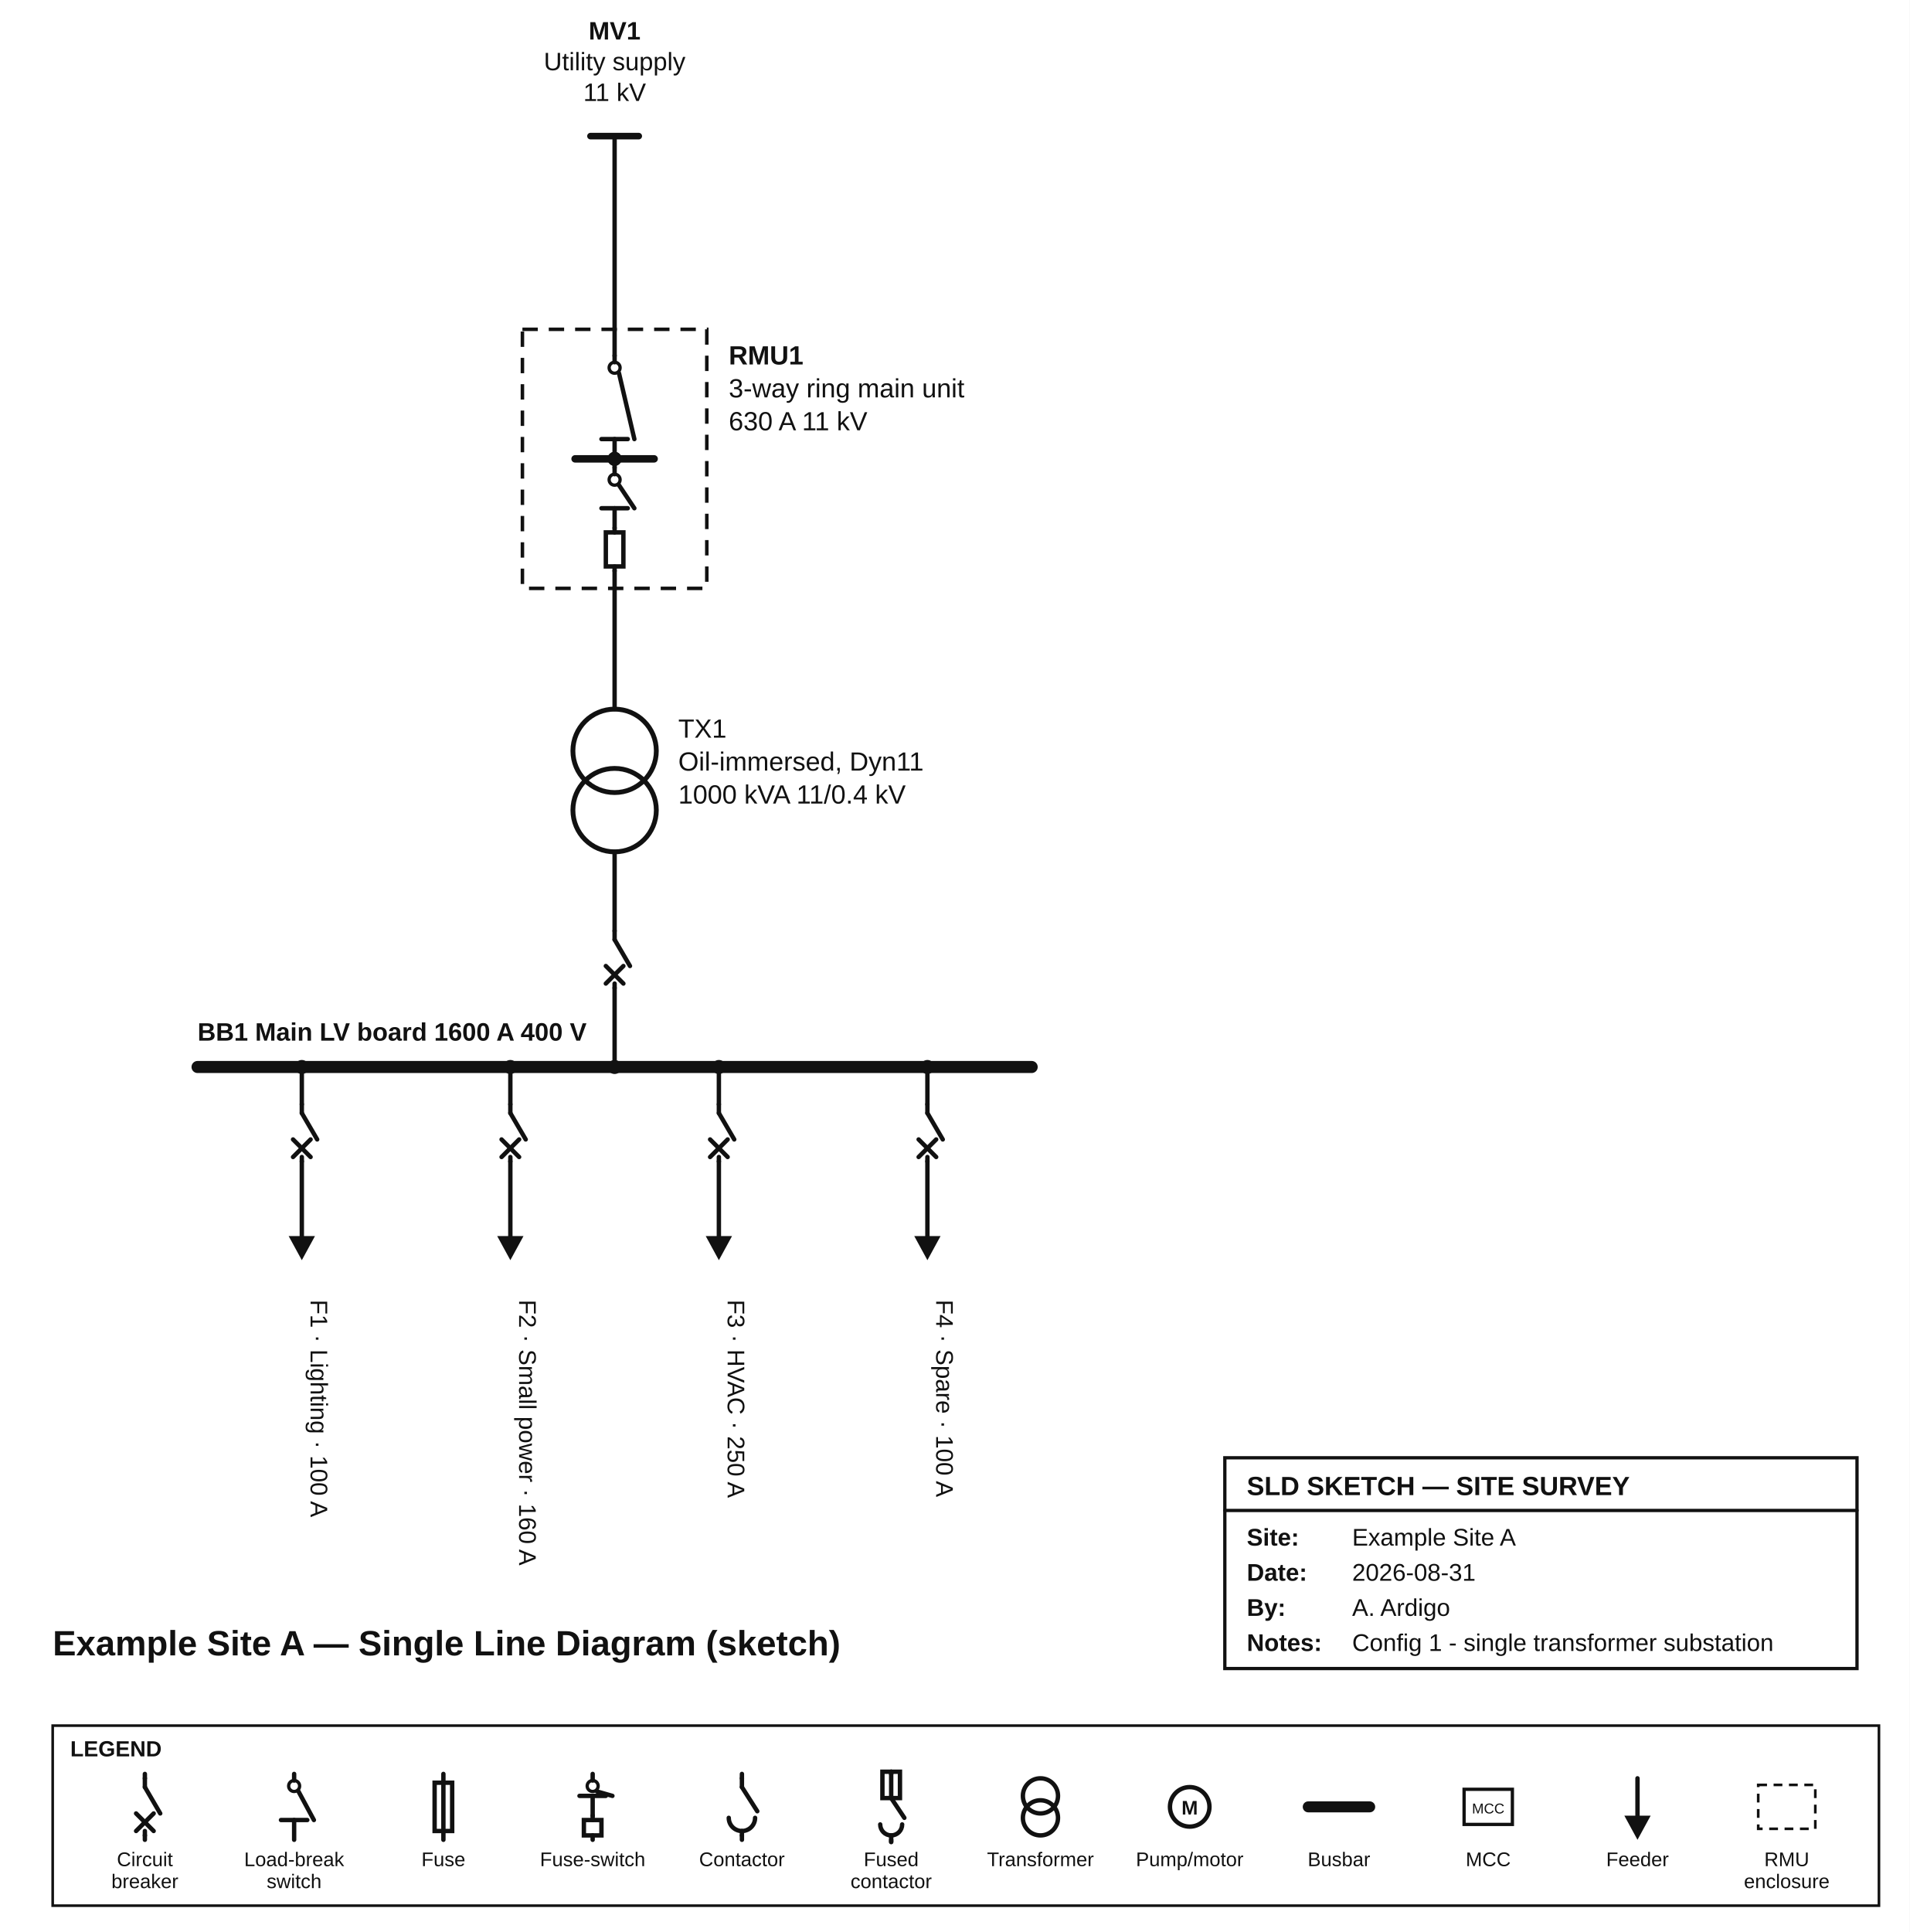
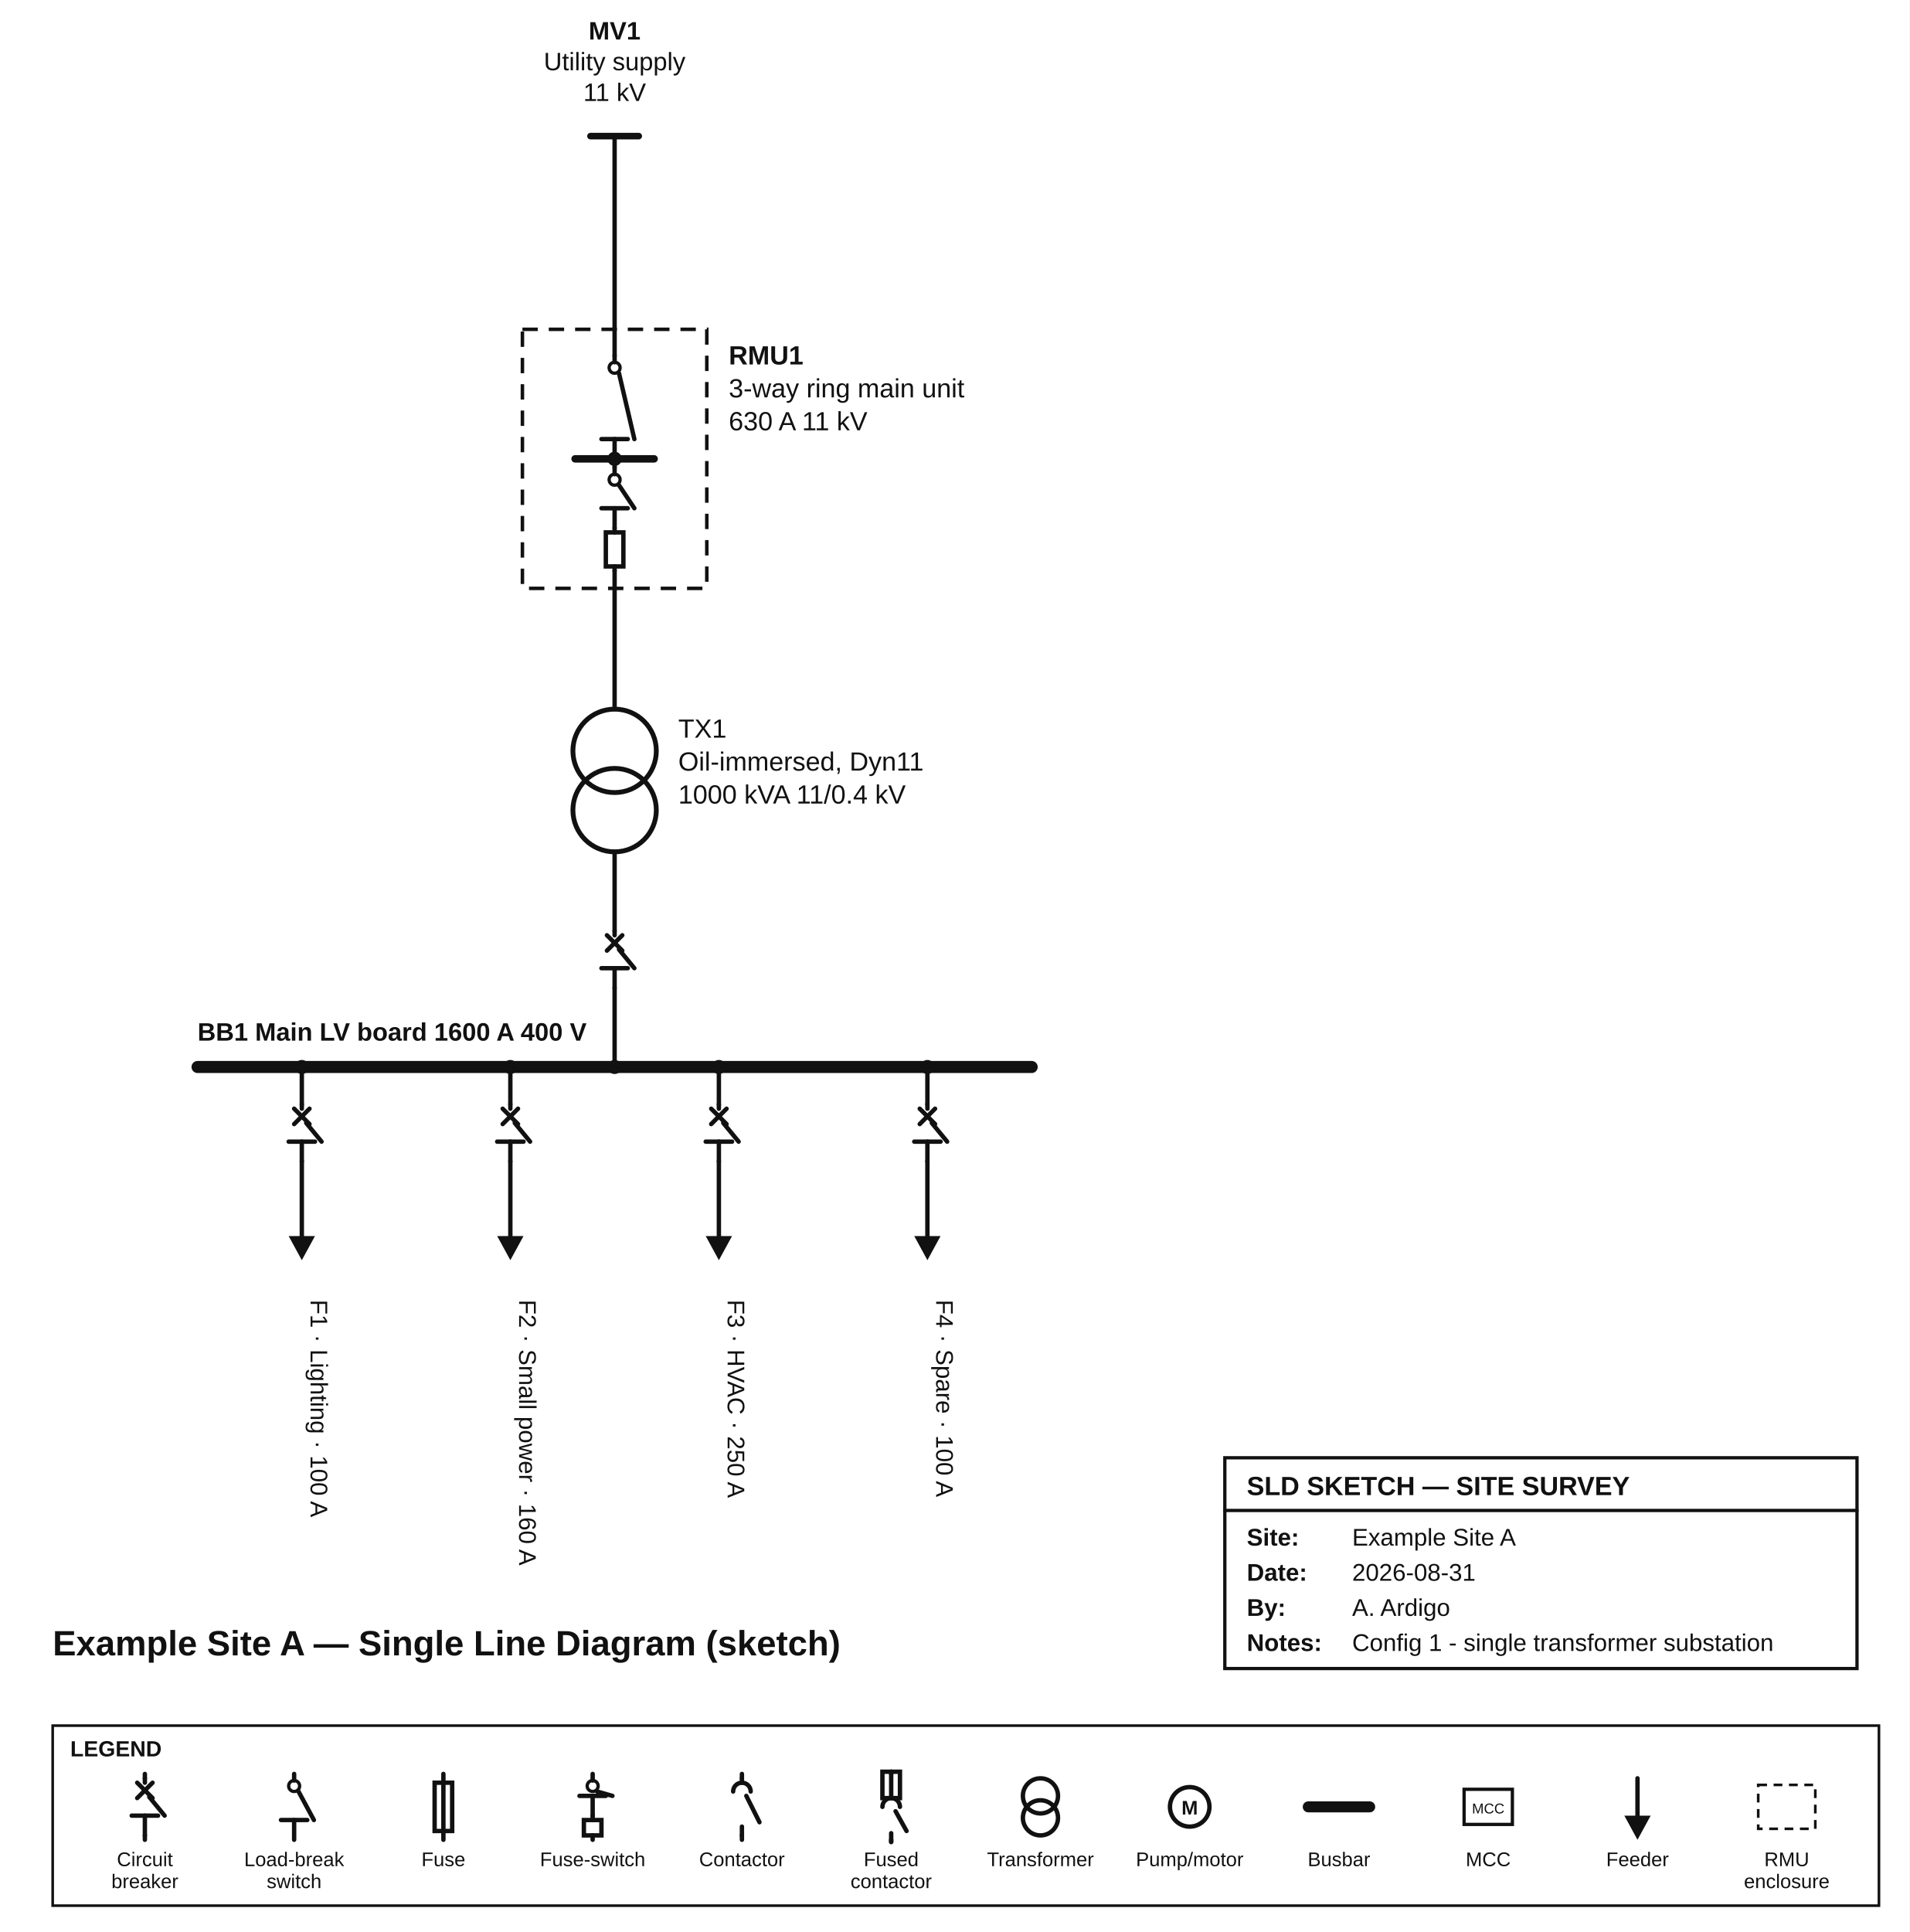
<svg xmlns="http://www.w3.org/2000/svg" width="870" height="880" viewBox="0 0 870 880">
  <rect width="100%" height="100%" fill="white" />
  <text x="24.0" y="754.0" font-family="Arial, Helvetica, sans-serif" font-size="16" fill="#111" text-anchor="start" font-weight="bold">Example Site A — Single Line Diagram (sketch)</text>
  <rect x="238.0" y="150.0" width="84.0" height="118.0" fill="none" stroke="#111" stroke-width="1.6" stroke-dasharray="7 5" />
  <line x1="262.0" y1="209.0" x2="298.0" y2="209.0" stroke="#111" stroke-width="3.4" stroke-linecap="round" />
  <line x1="280.0" y1="162.0" x2="280.0" y2="165.0" stroke="#111" stroke-width="2" stroke-linecap="round" />
  <circle cx="280.0" cy="167.5" r="2.5" fill="none" stroke="#111" stroke-width="1.5" />
  <line x1="282.0" y1="170.0" x2="289.0" y2="200.0" stroke="#111" stroke-width="2" stroke-linecap="round" />
  <line x1="274.0" y1="200.0" x2="286.0" y2="200.0" stroke="#111" stroke-width="2" stroke-linecap="round" />
  <line x1="280.0" y1="200.0" x2="280.0" y2="209.0" stroke="#111" stroke-width="2" stroke-linecap="round" />
  <line x1="280.0" y1="150.0" x2="280.0" y2="162.0" stroke="#111" stroke-width="2" stroke-linecap="round" />
  <circle cx="280.0" cy="209.0" r="3.2" fill="#111" />
  <line x1="280.0" y1="213.0" x2="280.0" y2="216.0" stroke="#111" stroke-width="2" stroke-linecap="round" />
  <circle cx="280.0" cy="218.5" r="2.5" fill="none" stroke="#111" stroke-width="1.5" />
  <line x1="282.0" y1="221.0" x2="289.0" y2="231.5" stroke="#111" stroke-width="2" stroke-linecap="round" />
  <line x1="274.0" y1="231.5" x2="286.0" y2="231.5" stroke="#111" stroke-width="2" stroke-linecap="round" />
  <line x1="280.0" y1="231.5" x2="280.0" y2="240.5" stroke="#111" stroke-width="2" stroke-linecap="round" />
  <rect x="276.0" y="242.5" width="8.0" height="15.5" fill="none" stroke="#111" stroke-width="2" />
  <line x1="280.0" y1="240.5" x2="280.0" y2="242.5" stroke="#111" stroke-width="2" stroke-linecap="round" />
  <line x1="280.0" y1="258.0" x2="280.0" y2="260.0" stroke="#111" stroke-width="2" stroke-linecap="round" />
  <line x1="280.0" y1="209.0" x2="280.0" y2="213.0" stroke="#111" stroke-width="2" stroke-linecap="round" />
  <line x1="280.0" y1="260.0" x2="280.0" y2="268.0" stroke="#111" stroke-width="2" stroke-linecap="round" />
  <circle cx="280.0" cy="209.0" r="3.2" fill="#111" />
  <text x="332.0" y="166.0" font-family="Arial, Helvetica, sans-serif" font-size="12" fill="#111" text-anchor="start" font-weight="bold">RMU1</text>
  <text x="332.0" y="181.0" font-family="Arial, Helvetica, sans-serif" font-size="12" fill="#111" text-anchor="start">3-way ring main unit</text>
  <text x="332.0" y="196.0" font-family="Arial, Helvetica, sans-serif" font-size="12" fill="#111" text-anchor="start">630 A 11 kV</text>
  <line x1="269.0" y1="62.0" x2="291.0" y2="62.0" stroke="#111" stroke-width="3" stroke-linecap="round" />
  <text x="280.0" y="18.0" font-family="Arial, Helvetica, sans-serif" font-size="11.5" fill="#111" text-anchor="middle" font-weight="bold">MV1</text>
  <text x="280.0" y="32.0" font-family="Arial, Helvetica, sans-serif" font-size="11.5" fill="#111" text-anchor="middle">Utility supply</text>
  <text x="280.0" y="46.0" font-family="Arial, Helvetica, sans-serif" font-size="11.5" fill="#111" text-anchor="middle">11 kV</text>
  <line x1="280.0" y1="62.0" x2="280.0" y2="150.0" stroke="#111" stroke-width="2" stroke-linecap="round" />
  <circle cx="280.0" cy="342.0" r="19" fill="none" stroke="#111" stroke-width="2.2" />
  <circle cx="280.0" cy="369.0" r="19" fill="none" stroke="#111" stroke-width="2.2" />
  <text x="309.0" y="336.0" font-family="Arial, Helvetica, sans-serif" font-size="12" fill="#111" text-anchor="start">TX1</text>
  <text x="309.0" y="351.0" font-family="Arial, Helvetica, sans-serif" font-size="12" fill="#111" text-anchor="start">Oil-immersed, Dyn11</text>
  <text x="309.0" y="366.0" font-family="Arial, Helvetica, sans-serif" font-size="12" fill="#111" text-anchor="start">1000 kVA 11/0.4 kV</text>
  <line x1="280.0" y1="268.0" x2="280.0" y2="323.0" stroke="#111" stroke-width="2" stroke-linecap="round" />
-   <line x1="280.0" y1="424.0" x2="280.0" y2="428.0" stroke="#111" stroke-width="2" stroke-linecap="round" />
-   <line x1="280.0" y1="428.0" x2="287.0" y2="440.0" stroke="#111" stroke-width="2" stroke-linecap="round" />
-   <line x1="276.0" y1="440.0" x2="284.0" y2="448.0" stroke="#111" stroke-width="2" stroke-linecap="round" />
-   <line x1="276.0" y1="448.0" x2="284.0" y2="440.0" stroke="#111" stroke-width="2" stroke-linecap="round" />
-   <line x1="280.0" y1="448.0" x2="280.0" y2="450.0" stroke="#111" stroke-width="2" stroke-linecap="round" />
+   <line x1="280.0" y1="424.0" x2="280.0" y2="426.0" stroke="#111" stroke-width="2" stroke-linecap="round" />
+   <line x1="276.5" y1="426.0" x2="283.5" y2="433.0" stroke="#111" stroke-width="2" stroke-linecap="round" />
+   <line x1="276.5" y1="433.0" x2="283.5" y2="426.0" stroke="#111" stroke-width="2" stroke-linecap="round" />
+   <line x1="282.0" y1="432.5" x2="289.0" y2="441.0" stroke="#111" stroke-width="2" stroke-linecap="round" />
+   <line x1="274.0" y1="441.0" x2="286.0" y2="441.0" stroke="#111" stroke-width="2" stroke-linecap="round" />
+   <line x1="280.0" y1="441.0" x2="280.0" y2="450.0" stroke="#111" stroke-width="2" stroke-linecap="round" />
  <line x1="280.0" y1="388.0" x2="280.0" y2="424.0" stroke="#111" stroke-width="2" stroke-linecap="round" />
  <line x1="280.0" y1="450.0" x2="280.0" y2="486.0" stroke="#111" stroke-width="2" stroke-linecap="round" />
  <circle cx="280.0" cy="486.0" r="3.2" fill="#111" />
  <line x1="90.0" y1="486.0" x2="470.0" y2="486.0" stroke="#111" stroke-width="5.5" stroke-linecap="round" />
  <text x="90.0" y="474.0" font-family="Arial, Helvetica, sans-serif" font-size="11.5" fill="#111" text-anchor="start" font-weight="bold">BB1 Main LV board 1600 A 400 V</text>
  <circle cx="137.5" cy="486.0" r="3.2" fill="#111" />
-   <line x1="137.5" y1="503.0" x2="137.5" y2="507.0" stroke="#111" stroke-width="2" stroke-linecap="round" />
-   <line x1="137.5" y1="507.0" x2="144.5" y2="519.0" stroke="#111" stroke-width="2" stroke-linecap="round" />
-   <line x1="133.5" y1="519.0" x2="141.5" y2="527.0" stroke="#111" stroke-width="2" stroke-linecap="round" />
-   <line x1="133.5" y1="527.0" x2="141.5" y2="519.0" stroke="#111" stroke-width="2" stroke-linecap="round" />
-   <line x1="137.5" y1="527.0" x2="137.5" y2="529.0" stroke="#111" stroke-width="2" stroke-linecap="round" />
+   <line x1="137.5" y1="503.0" x2="137.5" y2="505.0" stroke="#111" stroke-width="2" stroke-linecap="round" />
+   <line x1="134.0" y1="505.0" x2="141.0" y2="512.0" stroke="#111" stroke-width="2" stroke-linecap="round" />
+   <line x1="134.0" y1="512.0" x2="141.0" y2="505.0" stroke="#111" stroke-width="2" stroke-linecap="round" />
+   <line x1="139.5" y1="511.5" x2="146.5" y2="520.0" stroke="#111" stroke-width="2" stroke-linecap="round" />
+   <line x1="131.5" y1="520.0" x2="143.5" y2="520.0" stroke="#111" stroke-width="2" stroke-linecap="round" />
+   <line x1="137.5" y1="520.0" x2="137.5" y2="529.0" stroke="#111" stroke-width="2" stroke-linecap="round" />
  <line x1="137.5" y1="486.0" x2="137.5" y2="503.0" stroke="#111" stroke-width="2" stroke-linecap="round" />
  <line x1="137.5" y1="529.0" x2="137.5" y2="564.0" stroke="#111" stroke-width="2" stroke-linecap="round" />
  <polygon points="131.5,563.0 143.5,563.0 137.5,574.0" fill="#111" />
  <text x="0" y="0" transform="translate(141.5,592.0) rotate(90)" font-family="Arial, Helvetica, sans-serif" font-size="11" fill="#111" text-anchor="start">F1 · Lighting · 100 A</text>
  <circle cx="232.5" cy="486.0" r="3.2" fill="#111" />
-   <line x1="232.5" y1="503.0" x2="232.5" y2="507.0" stroke="#111" stroke-width="2" stroke-linecap="round" />
-   <line x1="232.5" y1="507.0" x2="239.5" y2="519.0" stroke="#111" stroke-width="2" stroke-linecap="round" />
-   <line x1="228.5" y1="519.0" x2="236.5" y2="527.0" stroke="#111" stroke-width="2" stroke-linecap="round" />
-   <line x1="228.5" y1="527.0" x2="236.5" y2="519.0" stroke="#111" stroke-width="2" stroke-linecap="round" />
-   <line x1="232.5" y1="527.0" x2="232.5" y2="529.0" stroke="#111" stroke-width="2" stroke-linecap="round" />
+   <line x1="232.5" y1="503.0" x2="232.5" y2="505.0" stroke="#111" stroke-width="2" stroke-linecap="round" />
+   <line x1="229.0" y1="505.0" x2="236.0" y2="512.0" stroke="#111" stroke-width="2" stroke-linecap="round" />
+   <line x1="229.0" y1="512.0" x2="236.0" y2="505.0" stroke="#111" stroke-width="2" stroke-linecap="round" />
+   <line x1="234.5" y1="511.5" x2="241.5" y2="520.0" stroke="#111" stroke-width="2" stroke-linecap="round" />
+   <line x1="226.5" y1="520.0" x2="238.5" y2="520.0" stroke="#111" stroke-width="2" stroke-linecap="round" />
+   <line x1="232.5" y1="520.0" x2="232.5" y2="529.0" stroke="#111" stroke-width="2" stroke-linecap="round" />
  <line x1="232.5" y1="486.0" x2="232.5" y2="503.0" stroke="#111" stroke-width="2" stroke-linecap="round" />
  <line x1="232.5" y1="529.0" x2="232.5" y2="564.0" stroke="#111" stroke-width="2" stroke-linecap="round" />
  <polygon points="226.5,563.0 238.5,563.0 232.5,574.0" fill="#111" />
  <text x="0" y="0" transform="translate(236.5,592.0) rotate(90)" font-family="Arial, Helvetica, sans-serif" font-size="11" fill="#111" text-anchor="start">F2 · Small power · 160 A</text>
  <circle cx="327.5" cy="486.0" r="3.2" fill="#111" />
-   <line x1="327.5" y1="503.0" x2="327.5" y2="507.0" stroke="#111" stroke-width="2" stroke-linecap="round" />
-   <line x1="327.5" y1="507.0" x2="334.5" y2="519.0" stroke="#111" stroke-width="2" stroke-linecap="round" />
-   <line x1="323.5" y1="519.0" x2="331.5" y2="527.0" stroke="#111" stroke-width="2" stroke-linecap="round" />
-   <line x1="323.5" y1="527.0" x2="331.5" y2="519.0" stroke="#111" stroke-width="2" stroke-linecap="round" />
-   <line x1="327.5" y1="527.0" x2="327.5" y2="529.0" stroke="#111" stroke-width="2" stroke-linecap="round" />
+   <line x1="327.5" y1="503.0" x2="327.5" y2="505.0" stroke="#111" stroke-width="2" stroke-linecap="round" />
+   <line x1="324.0" y1="505.0" x2="331.0" y2="512.0" stroke="#111" stroke-width="2" stroke-linecap="round" />
+   <line x1="324.0" y1="512.0" x2="331.0" y2="505.0" stroke="#111" stroke-width="2" stroke-linecap="round" />
+   <line x1="329.5" y1="511.5" x2="336.5" y2="520.0" stroke="#111" stroke-width="2" stroke-linecap="round" />
+   <line x1="321.5" y1="520.0" x2="333.5" y2="520.0" stroke="#111" stroke-width="2" stroke-linecap="round" />
+   <line x1="327.5" y1="520.0" x2="327.5" y2="529.0" stroke="#111" stroke-width="2" stroke-linecap="round" />
  <line x1="327.5" y1="486.0" x2="327.5" y2="503.0" stroke="#111" stroke-width="2" stroke-linecap="round" />
  <line x1="327.5" y1="529.0" x2="327.5" y2="564.0" stroke="#111" stroke-width="2" stroke-linecap="round" />
  <polygon points="321.5,563.0 333.5,563.0 327.5,574.0" fill="#111" />
  <text x="0" y="0" transform="translate(331.5,592.0) rotate(90)" font-family="Arial, Helvetica, sans-serif" font-size="11" fill="#111" text-anchor="start">F3 · HVAC · 250 A</text>
  <circle cx="422.5" cy="486.0" r="3.2" fill="#111" />
-   <line x1="422.5" y1="503.0" x2="422.5" y2="507.0" stroke="#111" stroke-width="2" stroke-linecap="round" />
-   <line x1="422.5" y1="507.0" x2="429.5" y2="519.0" stroke="#111" stroke-width="2" stroke-linecap="round" />
-   <line x1="418.5" y1="519.0" x2="426.5" y2="527.0" stroke="#111" stroke-width="2" stroke-linecap="round" />
-   <line x1="418.5" y1="527.0" x2="426.5" y2="519.0" stroke="#111" stroke-width="2" stroke-linecap="round" />
-   <line x1="422.5" y1="527.0" x2="422.5" y2="529.0" stroke="#111" stroke-width="2" stroke-linecap="round" />
+   <line x1="422.5" y1="503.0" x2="422.5" y2="505.0" stroke="#111" stroke-width="2" stroke-linecap="round" />
+   <line x1="419.0" y1="505.0" x2="426.0" y2="512.0" stroke="#111" stroke-width="2" stroke-linecap="round" />
+   <line x1="419.0" y1="512.0" x2="426.0" y2="505.0" stroke="#111" stroke-width="2" stroke-linecap="round" />
+   <line x1="424.5" y1="511.5" x2="431.5" y2="520.0" stroke="#111" stroke-width="2" stroke-linecap="round" />
+   <line x1="416.5" y1="520.0" x2="428.5" y2="520.0" stroke="#111" stroke-width="2" stroke-linecap="round" />
+   <line x1="422.5" y1="520.0" x2="422.5" y2="529.0" stroke="#111" stroke-width="2" stroke-linecap="round" />
  <line x1="422.5" y1="486.0" x2="422.5" y2="503.0" stroke="#111" stroke-width="2" stroke-linecap="round" />
  <line x1="422.5" y1="529.0" x2="422.5" y2="564.0" stroke="#111" stroke-width="2" stroke-linecap="round" />
  <polygon points="416.5,563.0 428.5,563.0 422.5,574.0" fill="#111" />
  <text x="0" y="0" transform="translate(426.5,592.0) rotate(90)" font-family="Arial, Helvetica, sans-serif" font-size="11" fill="#111" text-anchor="start">F4 · Spare · 100 A</text>
  <rect x="558.0" y="664.0" width="288.0" height="96.0" fill="none" stroke="#111" stroke-width="1.5" />
  <line x1="558.0" y1="688.0" x2="846.0" y2="688.0" stroke="#111" stroke-width="1.5" stroke-linecap="round" />
  <text x="568.0" y="681.0" font-family="Arial, Helvetica, sans-serif" font-size="12" fill="#111" text-anchor="start" font-weight="bold">SLD SKETCH — SITE SURVEY</text>
  <text x="568.0" y="704.0" font-family="Arial, Helvetica, sans-serif" font-size="11" fill="#111" text-anchor="start" font-weight="bold">Site:</text>
  <text x="616.0" y="704.0" font-family="Arial, Helvetica, sans-serif" font-size="11" fill="#111" text-anchor="start">Example Site A</text>
  <text x="568.0" y="720.0" font-family="Arial, Helvetica, sans-serif" font-size="11" fill="#111" text-anchor="start" font-weight="bold">Date:</text>
  <text x="616.0" y="720.0" font-family="Arial, Helvetica, sans-serif" font-size="11" fill="#111" text-anchor="start">2026-08-31</text>
  <text x="568.0" y="736.0" font-family="Arial, Helvetica, sans-serif" font-size="11" fill="#111" text-anchor="start" font-weight="bold">By:</text>
  <text x="616.0" y="736.0" font-family="Arial, Helvetica, sans-serif" font-size="11" fill="#111" text-anchor="start">A. Ardigo</text>
  <text x="568.0" y="752.0" font-family="Arial, Helvetica, sans-serif" font-size="11" fill="#111" text-anchor="start" font-weight="bold">Notes:</text>
  <text x="616.0" y="752.0" font-family="Arial, Helvetica, sans-serif" font-size="11" fill="#111" text-anchor="start">Config 1 - single transformer substation</text>
  <rect x="24.0" y="786.0" width="832.0" height="82.0" fill="none" stroke="#111" stroke-width="1.2" />
  <text x="32.0" y="800.0" font-family="Arial, Helvetica, sans-serif" font-size="10" fill="#111" text-anchor="start" font-weight="bold">LEGEND</text>
-   <line x1="66.0" y1="810.0" x2="66.0" y2="814.0" stroke="#111" stroke-width="2" stroke-linecap="round" />
-   <line x1="66.0" y1="814.0" x2="73.0" y2="826.0" stroke="#111" stroke-width="2" stroke-linecap="round" />
-   <line x1="62.0" y1="826.0" x2="70.0" y2="834.0" stroke="#111" stroke-width="2" stroke-linecap="round" />
-   <line x1="62.0" y1="834.0" x2="70.0" y2="826.0" stroke="#111" stroke-width="2" stroke-linecap="round" />
-   <line x1="66.0" y1="834.0" x2="66.0" y2="836.0" stroke="#111" stroke-width="2" stroke-linecap="round" />
+   <line x1="66.0" y1="810.0" x2="66.0" y2="812.0" stroke="#111" stroke-width="2" stroke-linecap="round" />
+   <line x1="62.5" y1="812.0" x2="69.5" y2="819.0" stroke="#111" stroke-width="2" stroke-linecap="round" />
+   <line x1="62.5" y1="819.0" x2="69.5" y2="812.0" stroke="#111" stroke-width="2" stroke-linecap="round" />
+   <line x1="68.0" y1="818.5" x2="75.0" y2="827.0" stroke="#111" stroke-width="2" stroke-linecap="round" />
+   <line x1="60.0" y1="827.0" x2="72.0" y2="827.0" stroke="#111" stroke-width="2" stroke-linecap="round" />
+   <line x1="66.0" y1="827.0" x2="66.0" y2="836.0" stroke="#111" stroke-width="2" stroke-linecap="round" />
  <line x1="66.0" y1="808.0" x2="66.0" y2="810.0" stroke="#111" stroke-width="2" stroke-linecap="round" />
  <line x1="66.0" y1="836.0" x2="66.0" y2="838.0" stroke="#111" stroke-width="2" stroke-linecap="round" />
  <text x="66.0" y="850.0" font-family="Arial, Helvetica, sans-serif" font-size="9" fill="#111" text-anchor="middle">Circuit</text>
  <text x="66.0" y="860.0" font-family="Arial, Helvetica, sans-serif" font-size="9" fill="#111" text-anchor="middle">breaker</text>
  <line x1="134.0" y1="808.0" x2="134.0" y2="811.0" stroke="#111" stroke-width="2" stroke-linecap="round" />
  <circle cx="134.0" cy="813.5" r="2.5" fill="none" stroke="#111" stroke-width="1.5" />
  <line x1="136.0" y1="816.0" x2="143.0" y2="829.0" stroke="#111" stroke-width="2" stroke-linecap="round" />
  <line x1="128.0" y1="829.0" x2="140.0" y2="829.0" stroke="#111" stroke-width="2" stroke-linecap="round" />
  <line x1="134.0" y1="829.0" x2="134.0" y2="838.0" stroke="#111" stroke-width="2" stroke-linecap="round" />
  <text x="134.0" y="850.0" font-family="Arial, Helvetica, sans-serif" font-size="9" fill="#111" text-anchor="middle">Load-break</text>
  <text x="134.0" y="860.0" font-family="Arial, Helvetica, sans-serif" font-size="9" fill="#111" text-anchor="middle">switch</text>
  <rect x="198.0" y="812.0" width="8.0" height="22.0" fill="none" stroke="#111" stroke-width="2" />
  <line x1="202.0" y1="812.0" x2="202.0" y2="834.0" stroke="#111" stroke-width="2" stroke-linecap="round" />
  <line x1="202.0" y1="808.0" x2="202.0" y2="812.0" stroke="#111" stroke-width="2" stroke-linecap="round" />
  <line x1="202.0" y1="834.0" x2="202.0" y2="838.0" stroke="#111" stroke-width="2" stroke-linecap="round" />
  <text x="202.0" y="850.0" font-family="Arial, Helvetica, sans-serif" font-size="9" fill="#111" text-anchor="middle">Fuse</text>
  <line x1="270.0" y1="808.0" x2="270.0" y2="811.0" stroke="#111" stroke-width="2" stroke-linecap="round" />
  <circle cx="270.0" cy="813.5" r="2.5" fill="none" stroke="#111" stroke-width="1.5" />
  <line x1="272.0" y1="816.0" x2="279.0" y2="818.0" stroke="#111" stroke-width="2" stroke-linecap="round" />
  <line x1="264.0" y1="818.0" x2="276.0" y2="818.0" stroke="#111" stroke-width="2" stroke-linecap="round" />
  <line x1="270.0" y1="818.0" x2="270.0" y2="827.0" stroke="#111" stroke-width="2" stroke-linecap="round" />
  <rect x="266.0" y="829.0" width="8.0" height="7.0" fill="none" stroke="#111" stroke-width="2" />
  <line x1="270.0" y1="827.0" x2="270.0" y2="829.0" stroke="#111" stroke-width="2" stroke-linecap="round" />
  <line x1="270.0" y1="836.0" x2="270.0" y2="838.0" stroke="#111" stroke-width="2" stroke-linecap="round" />
  <text x="270.0" y="850.0" font-family="Arial, Helvetica, sans-serif" font-size="9" fill="#111" text-anchor="middle">Fuse-switch</text>
-   <line x1="338.0" y1="810.0" x2="338.0" y2="814.0" stroke="#111" stroke-width="2" stroke-linecap="round" />
-   <line x1="338.0" y1="814.0" x2="345.0" y2="825.0" stroke="#111" stroke-width="2" stroke-linecap="round" />
-   <path d="M 332.0,828.0 A 6,6 0 0 0 344.0,828.0" fill="none" stroke="#111" stroke-width="2" stroke-linecap="round" />
-   <line x1="338.0" y1="834.0" x2="338.0" y2="836.0" stroke="#111" stroke-width="2" stroke-linecap="round" />
+   <line x1="338.0" y1="810.0" x2="338.0" y2="812.0" stroke="#111" stroke-width="2" stroke-linecap="round" />
+   <path d="M 334.0,816.0 A 4,4 0 0 1 342.0,816.0" fill="none" stroke="#111" stroke-width="2" stroke-linecap="round" />
+   <line x1="340.0" y1="818.0" x2="346.0" y2="830.0" stroke="#111" stroke-width="2" stroke-linecap="round" />
+   <line x1="338.0" y1="832.0" x2="338.0" y2="836.0" stroke="#111" stroke-width="2" stroke-linecap="round" />
  <line x1="338.0" y1="808.0" x2="338.0" y2="810.0" stroke="#111" stroke-width="2" stroke-linecap="round" />
  <line x1="338.0" y1="836.0" x2="338.0" y2="838.0" stroke="#111" stroke-width="2" stroke-linecap="round" />
  <text x="338.0" y="850.0" font-family="Arial, Helvetica, sans-serif" font-size="9" fill="#111" text-anchor="middle">Contactor</text>
  <rect x="402.0" y="807.0" width="8.0" height="12.0" fill="none" stroke="#111" stroke-width="2" />
  <line x1="406.0" y1="807.0" x2="406.0" y2="819.0" stroke="#111" stroke-width="2" stroke-linecap="round" />
-   <line x1="406.0" y1="819.0" x2="412.0" y2="828.0" stroke="#111" stroke-width="2" stroke-linecap="round" />
-   <path d="M 401.0,831.0 A 5,5 0 0 0 411.0,831.0" fill="none" stroke="#111" stroke-width="2" stroke-linecap="round" />
-   <line x1="406.0" y1="836.0" x2="406.0" y2="839.0" stroke="#111" stroke-width="2" stroke-linecap="round" />
+   <path d="M 402.0,823.0 A 4,4 0 0 1 410.0,823.0" fill="none" stroke="#111" stroke-width="2" stroke-linecap="round" />
+   <line x1="408.0" y1="825.0" x2="413.0" y2="834.0" stroke="#111" stroke-width="2" stroke-linecap="round" />
+   <line x1="406.0" y1="835.0" x2="406.0" y2="839.0" stroke="#111" stroke-width="2" stroke-linecap="round" />
  <line x1="406.0" y1="808.0" x2="406.0" y2="807.0" stroke="#111" stroke-width="2" stroke-linecap="round" />
  <line x1="406.0" y1="839.0" x2="406.0" y2="838.0" stroke="#111" stroke-width="2" stroke-linecap="round" />
  <text x="406.0" y="850.0" font-family="Arial, Helvetica, sans-serif" font-size="9" fill="#111" text-anchor="middle">Fused</text>
  <text x="406.0" y="860.0" font-family="Arial, Helvetica, sans-serif" font-size="9" fill="#111" text-anchor="middle">contactor</text>
  <circle cx="474.0" cy="818.0" r="8" fill="none" stroke="#111" stroke-width="2" />
  <circle cx="474.0" cy="828.0" r="8" fill="none" stroke="#111" stroke-width="2" />
  <text x="474.0" y="850.0" font-family="Arial, Helvetica, sans-serif" font-size="9" fill="#111" text-anchor="middle">Transformer</text>
  <circle cx="542.0" cy="823.0" r="9" fill="none" stroke="#111" stroke-width="2" />
  <text x="542.0" y="826.5" font-family="Arial, Helvetica, sans-serif" font-size="9" fill="#111" text-anchor="middle" font-weight="bold">M</text>
  <text x="542.0" y="850.0" font-family="Arial, Helvetica, sans-serif" font-size="9" fill="#111" text-anchor="middle">Pump/motor</text>
  <line x1="596.0" y1="823.0" x2="624.0" y2="823.0" stroke="#111" stroke-width="5" stroke-linecap="round" />
  <text x="610.0" y="850.0" font-family="Arial, Helvetica, sans-serif" font-size="9" fill="#111" text-anchor="middle">Busbar</text>
  <rect x="667.0" y="815.0" width="22.0" height="16.0" fill="none" stroke="#111" stroke-width="1.5" />
  <text x="678.0" y="826.0" font-family="Arial, Helvetica, sans-serif" font-size="6.5" fill="#111" text-anchor="middle">MCC</text>
  <text x="678.0" y="850.0" font-family="Arial, Helvetica, sans-serif" font-size="9" fill="#111" text-anchor="middle">MCC</text>
  <line x1="746.0" y1="810.0" x2="746.0" y2="827.0" stroke="#111" stroke-width="2" stroke-linecap="round" />
  <polygon points="740.0,827.0 752.0,827.0 746.0,838.0" fill="#111" />
  <text x="746.0" y="850.0" font-family="Arial, Helvetica, sans-serif" font-size="9" fill="#111" text-anchor="middle">Feeder</text>
  <rect x="801.0" y="813.0" width="26.0" height="20.0" fill="none" stroke="#111" stroke-width="1.2" stroke-dasharray="4 3" />
  <text x="814.0" y="850.0" font-family="Arial, Helvetica, sans-serif" font-size="9" fill="#111" text-anchor="middle">RMU</text>
  <text x="814.0" y="860.0" font-family="Arial, Helvetica, sans-serif" font-size="9" fill="#111" text-anchor="middle">enclosure</text>
</svg>
